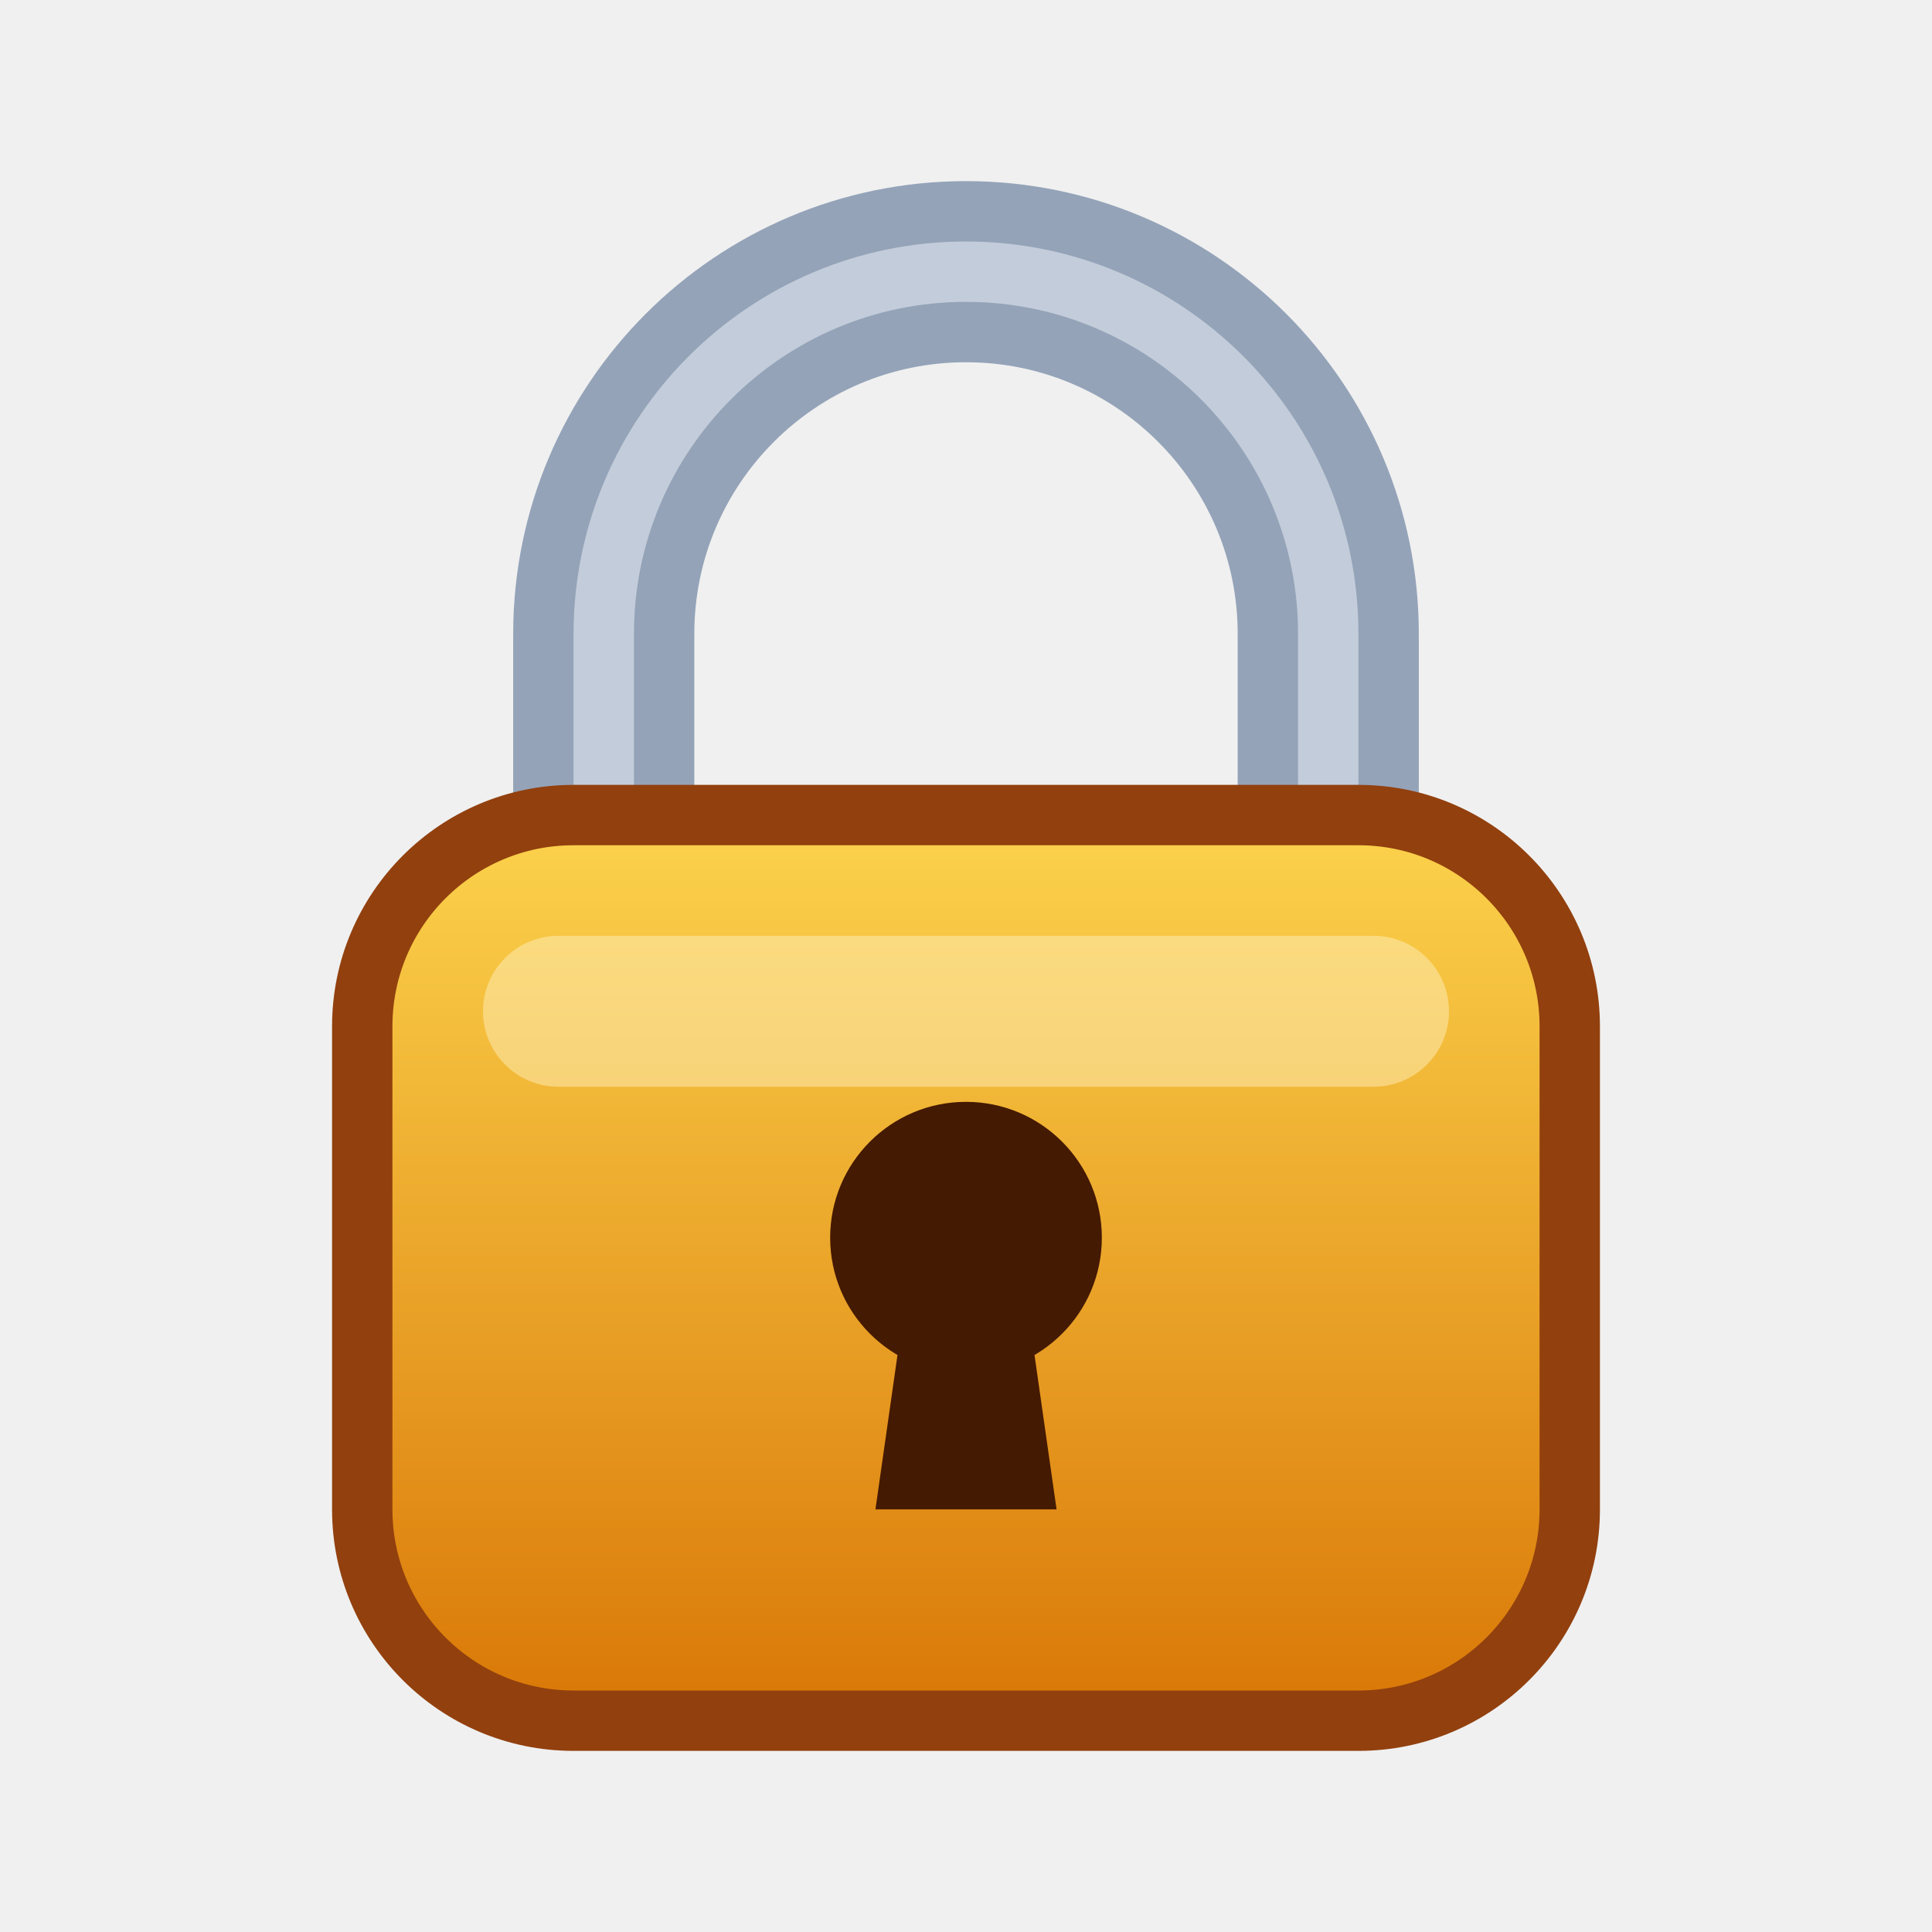
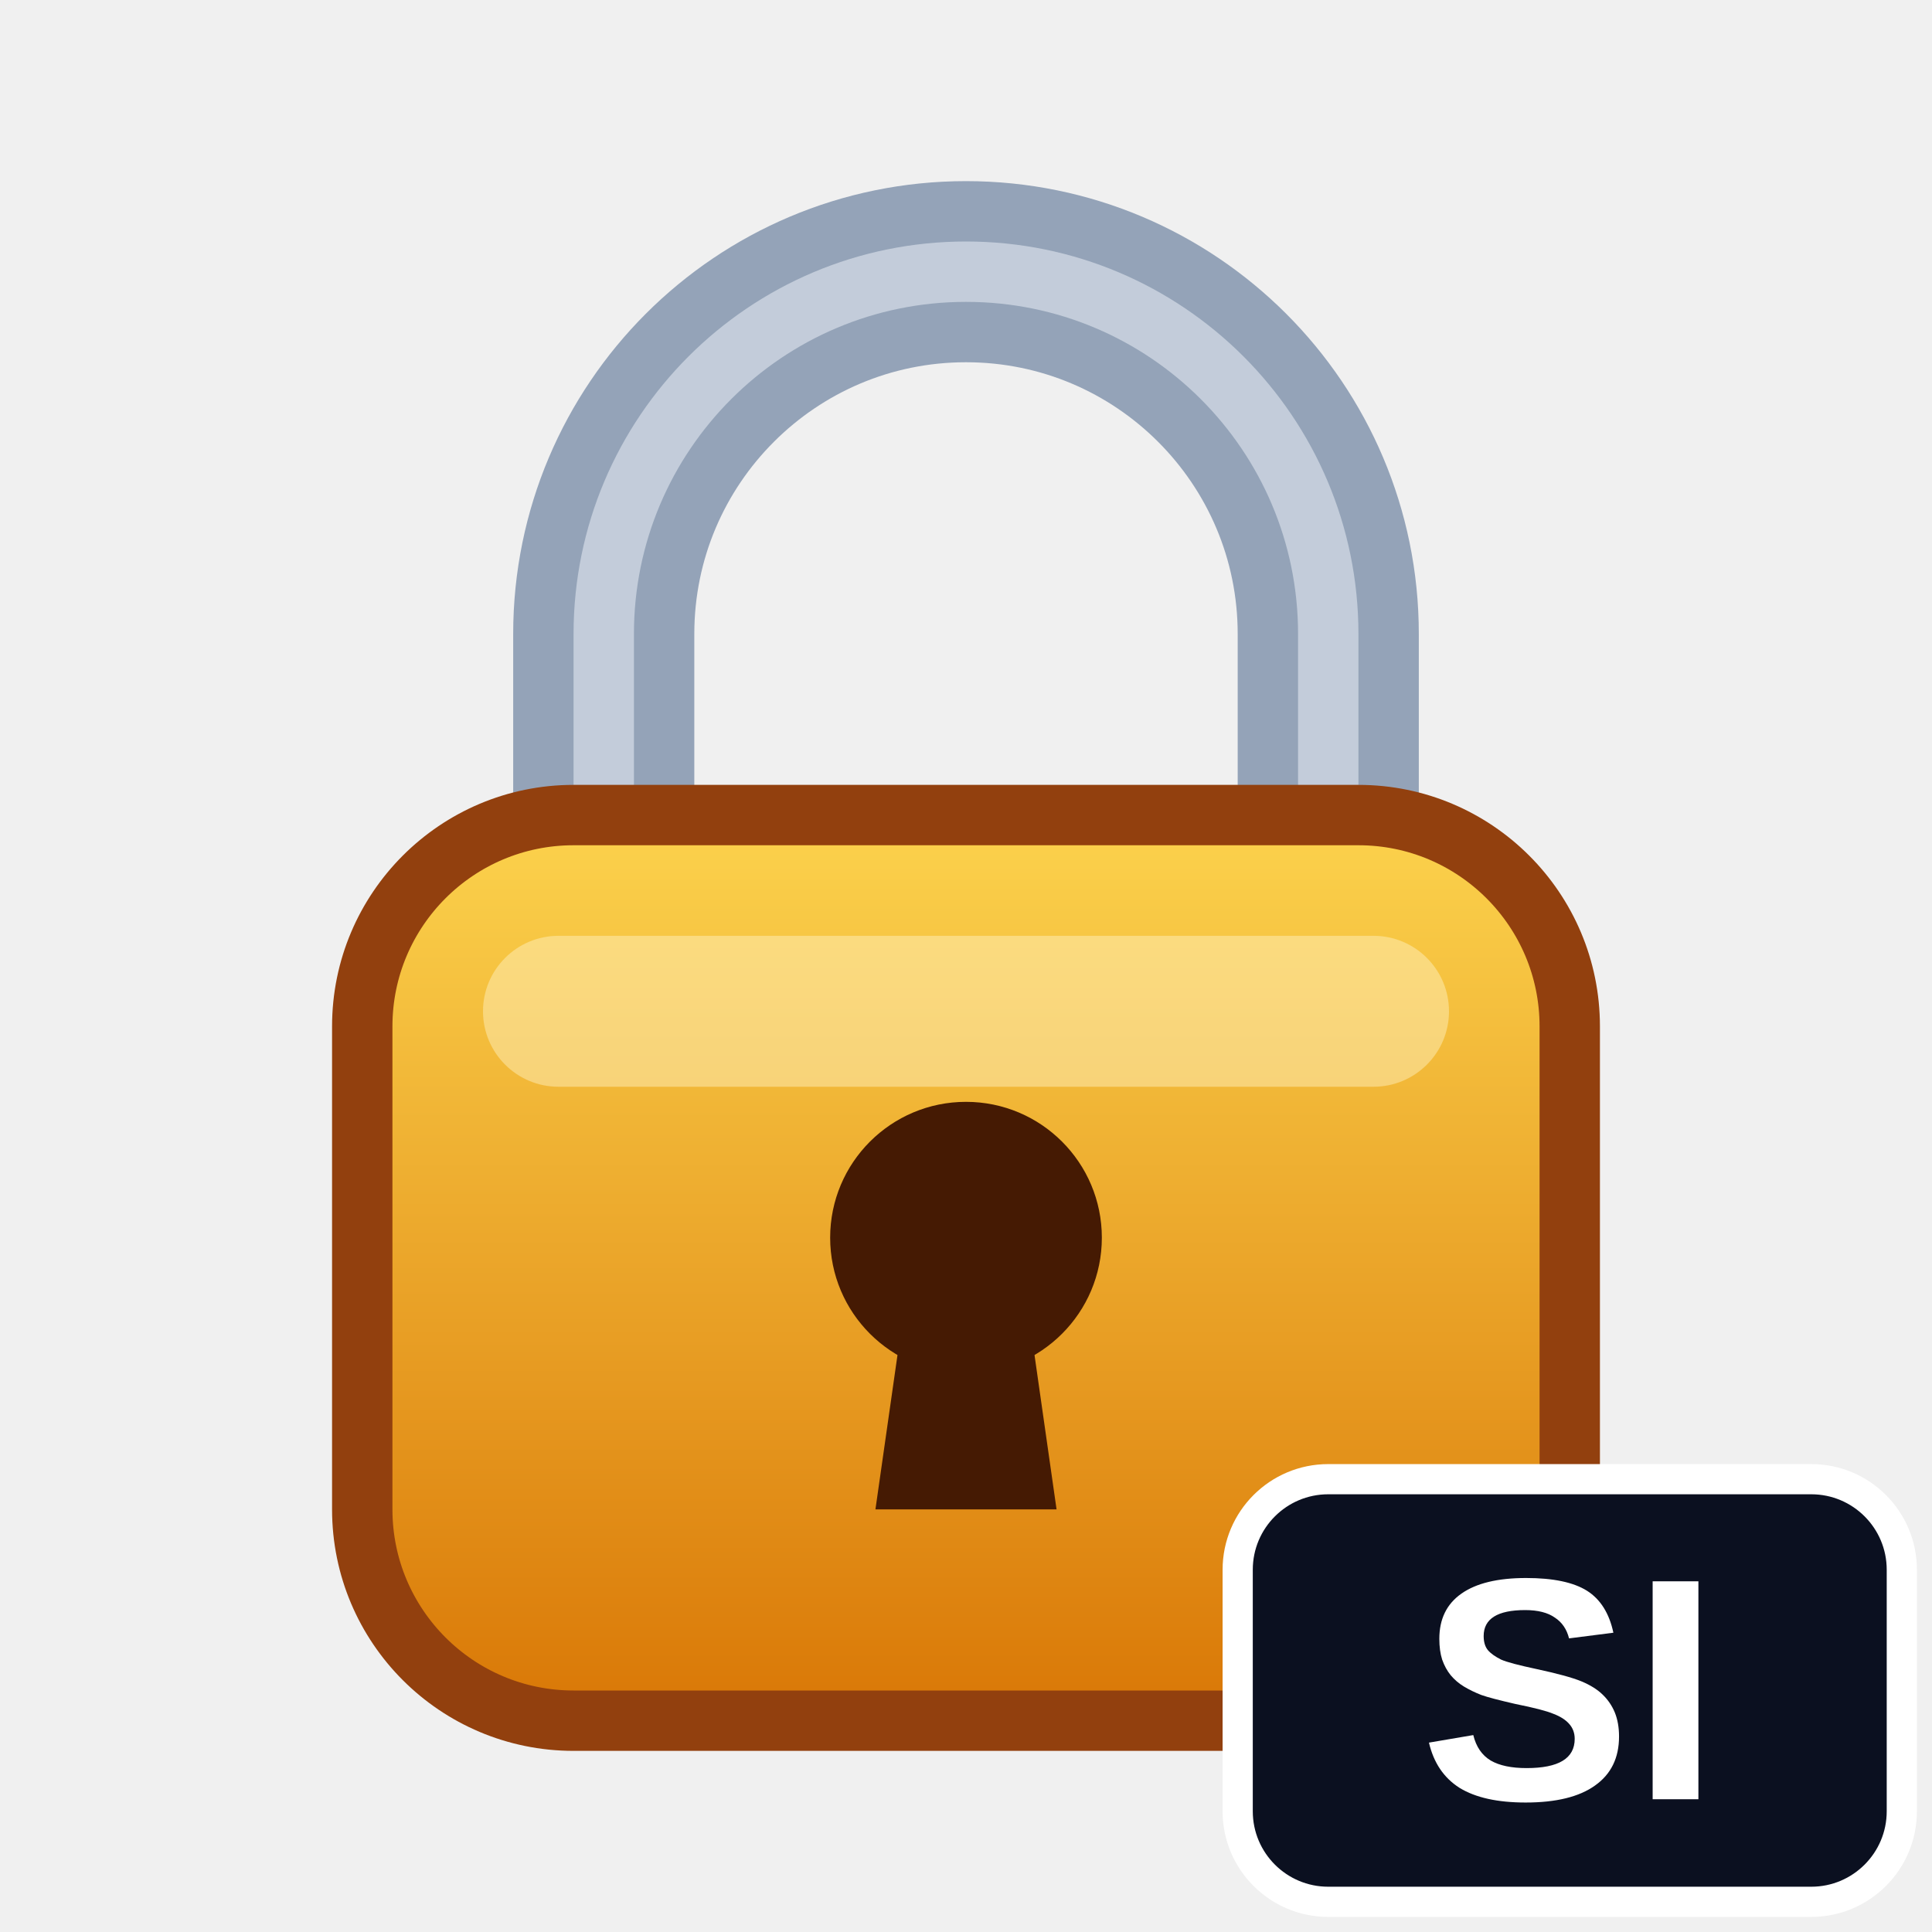
<svg xmlns="http://www.w3.org/2000/svg" viewBox="0 0 64 64">
  <defs>
    <linearGradient id="lock-body" x1="0" y1="0" x2="0" y2="1">
      <stop offset="0%" stop-color="#fcd34d" />
      <stop offset="100%" stop-color="#d97706" />
    </linearGradient>
  </defs>
  <path d="M20 28v-7a12 12 0 0 1 24 0v7" fill="none" stroke="#94a3b8" stroke-width="6" stroke-linecap="round" />
  <path d="M20 28v-7a12 12 0 0 1 24 0v7" fill="none" stroke="#e2e8f0" stroke-width="2" stroke-linecap="round" opacity=".6" />
  <rect x="12" y="27" width="40" height="30" rx="7" fill="url(#lock-body)" stroke="#92400e" stroke-width="2" />
  <rect x="16" y="31" width="32" height="5" rx="2.5" fill="#fef3c7" opacity=".45" />
  <circle cx="32" cy="41" r="4.5" fill="#451a03" />
  <path d="M30 43h4l1 7h-6z" fill="#451a03" />
+   <g>
+     <rect x="41" y="49" width="22" height="14" rx="3" fill="#0b1020" stroke="#ffffff" stroke-width="1" />
+     <text x="52" y="59.6" text-anchor="middle" font-family="Arial, Helvetica, sans-serif" font-size="10.5" font-weight="700" fill="#ffffff">SI</text>
+   </g>
</svg>
